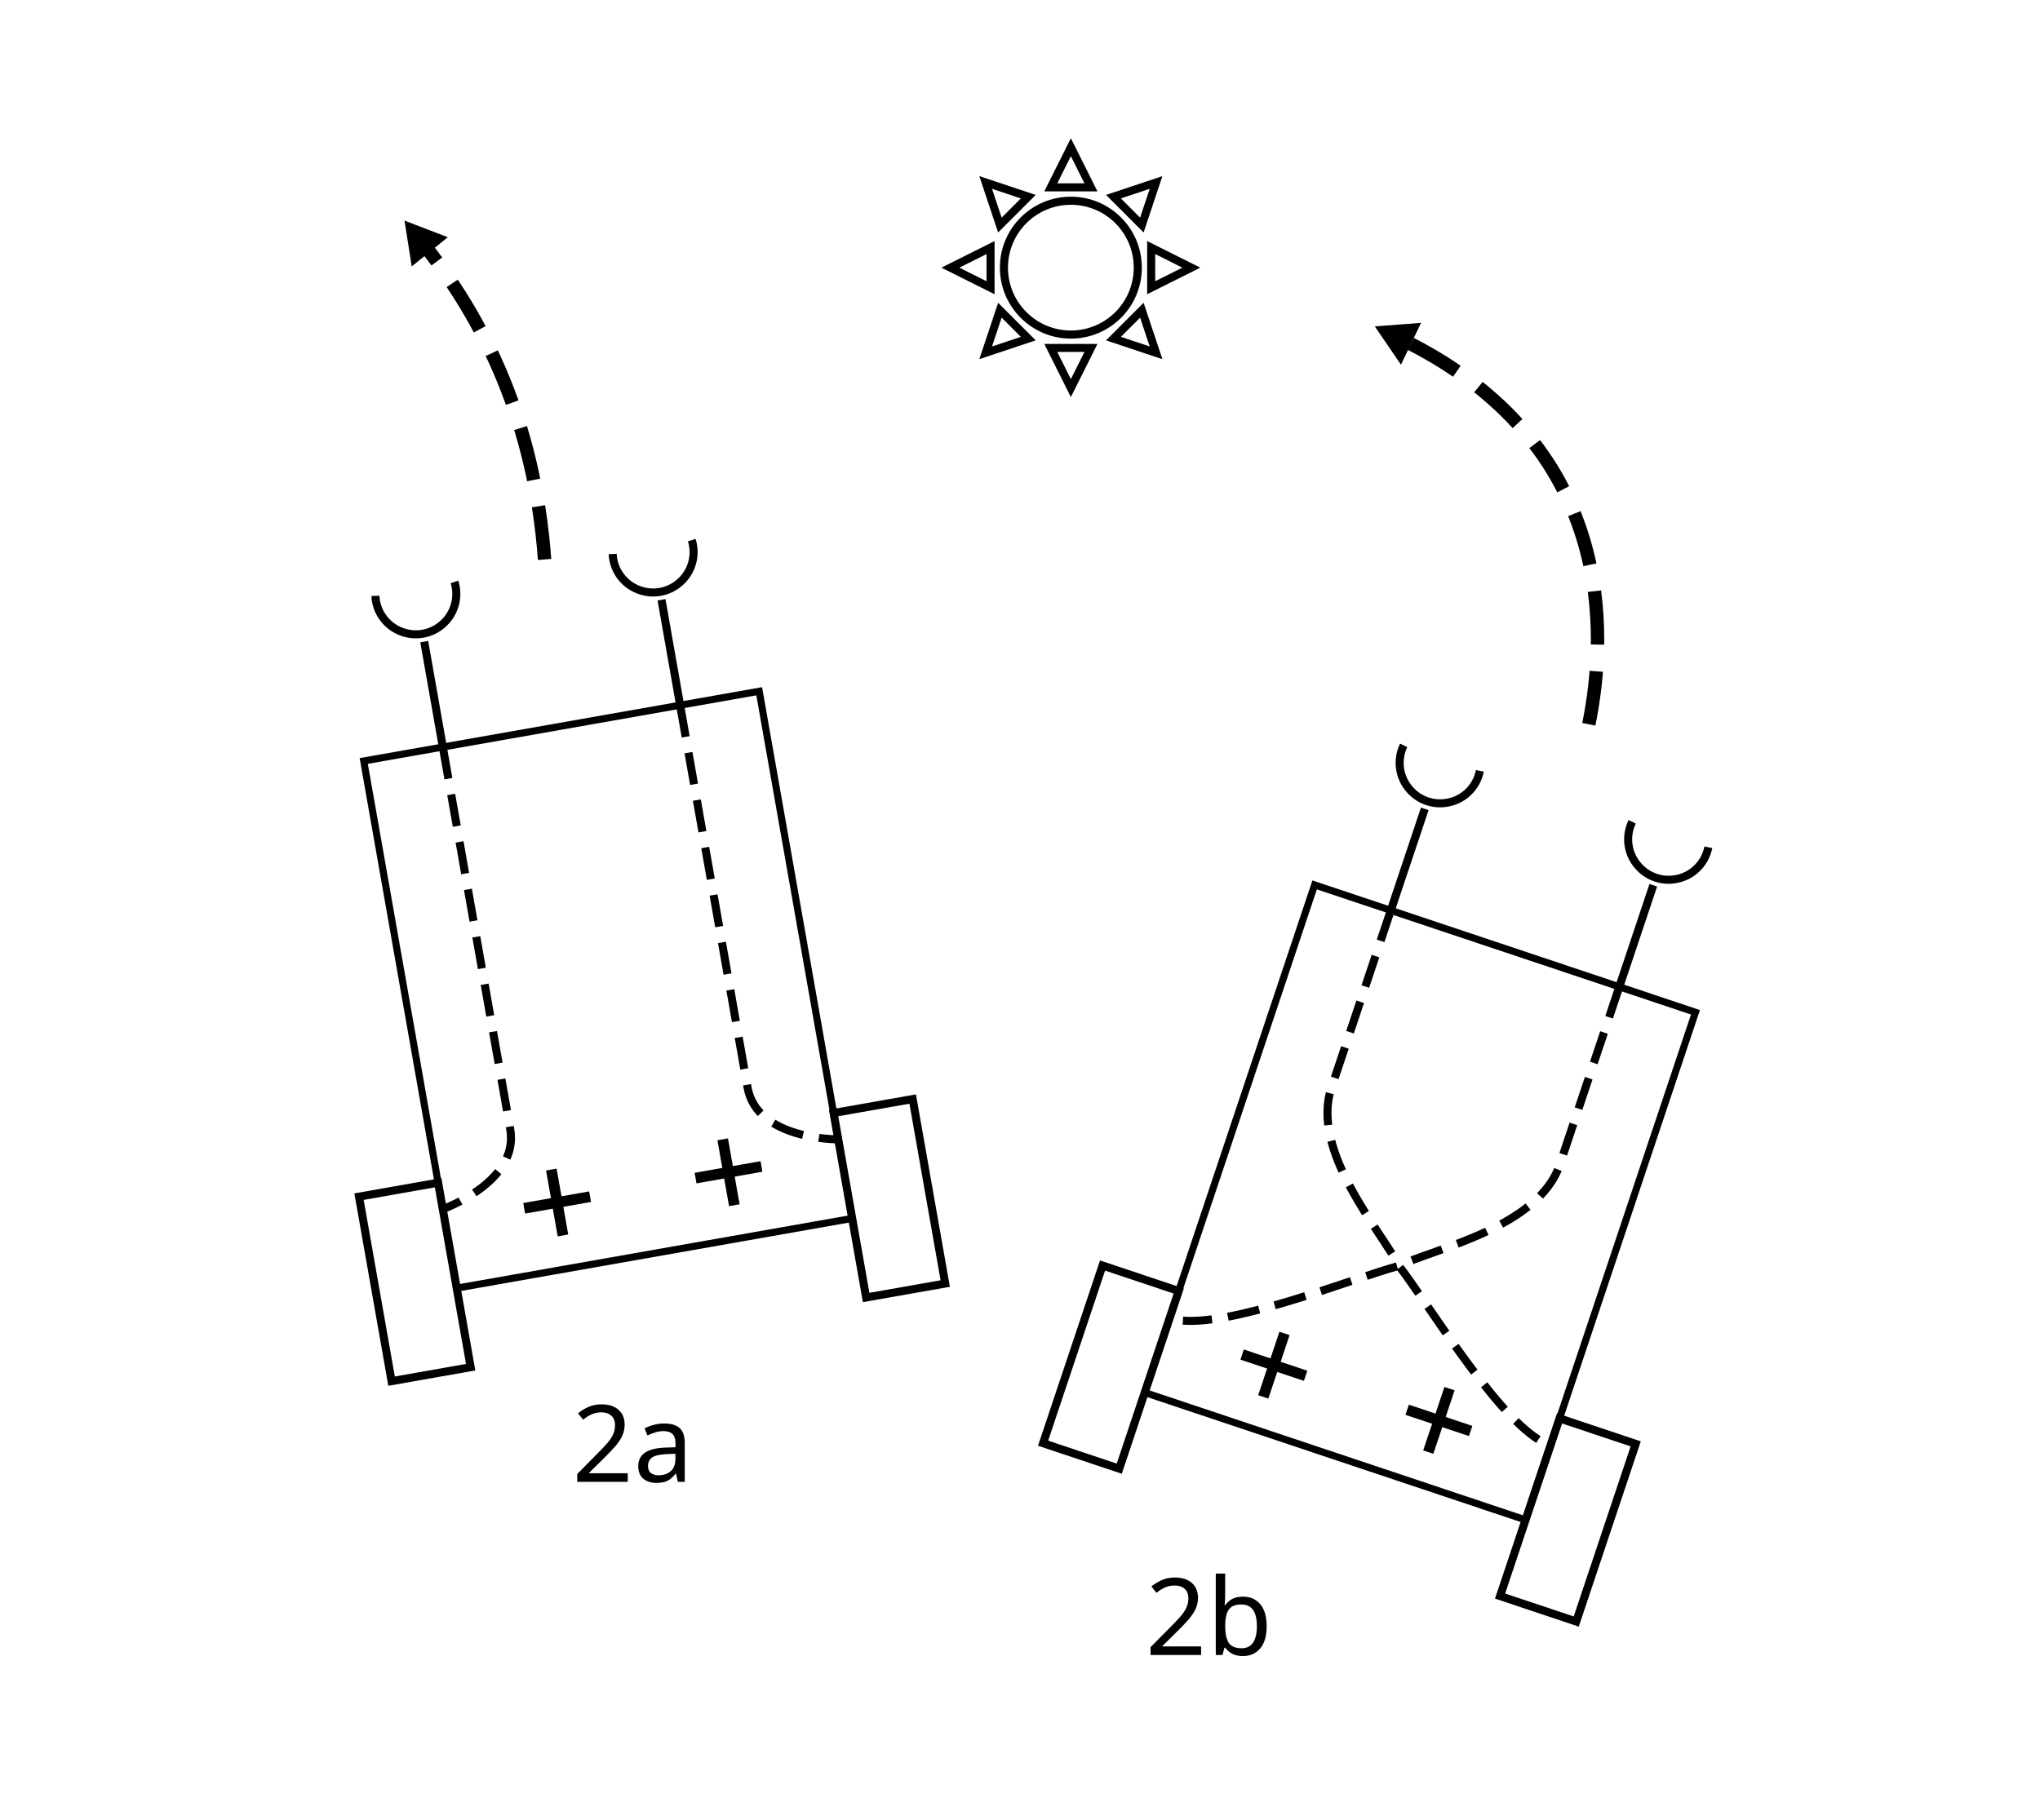
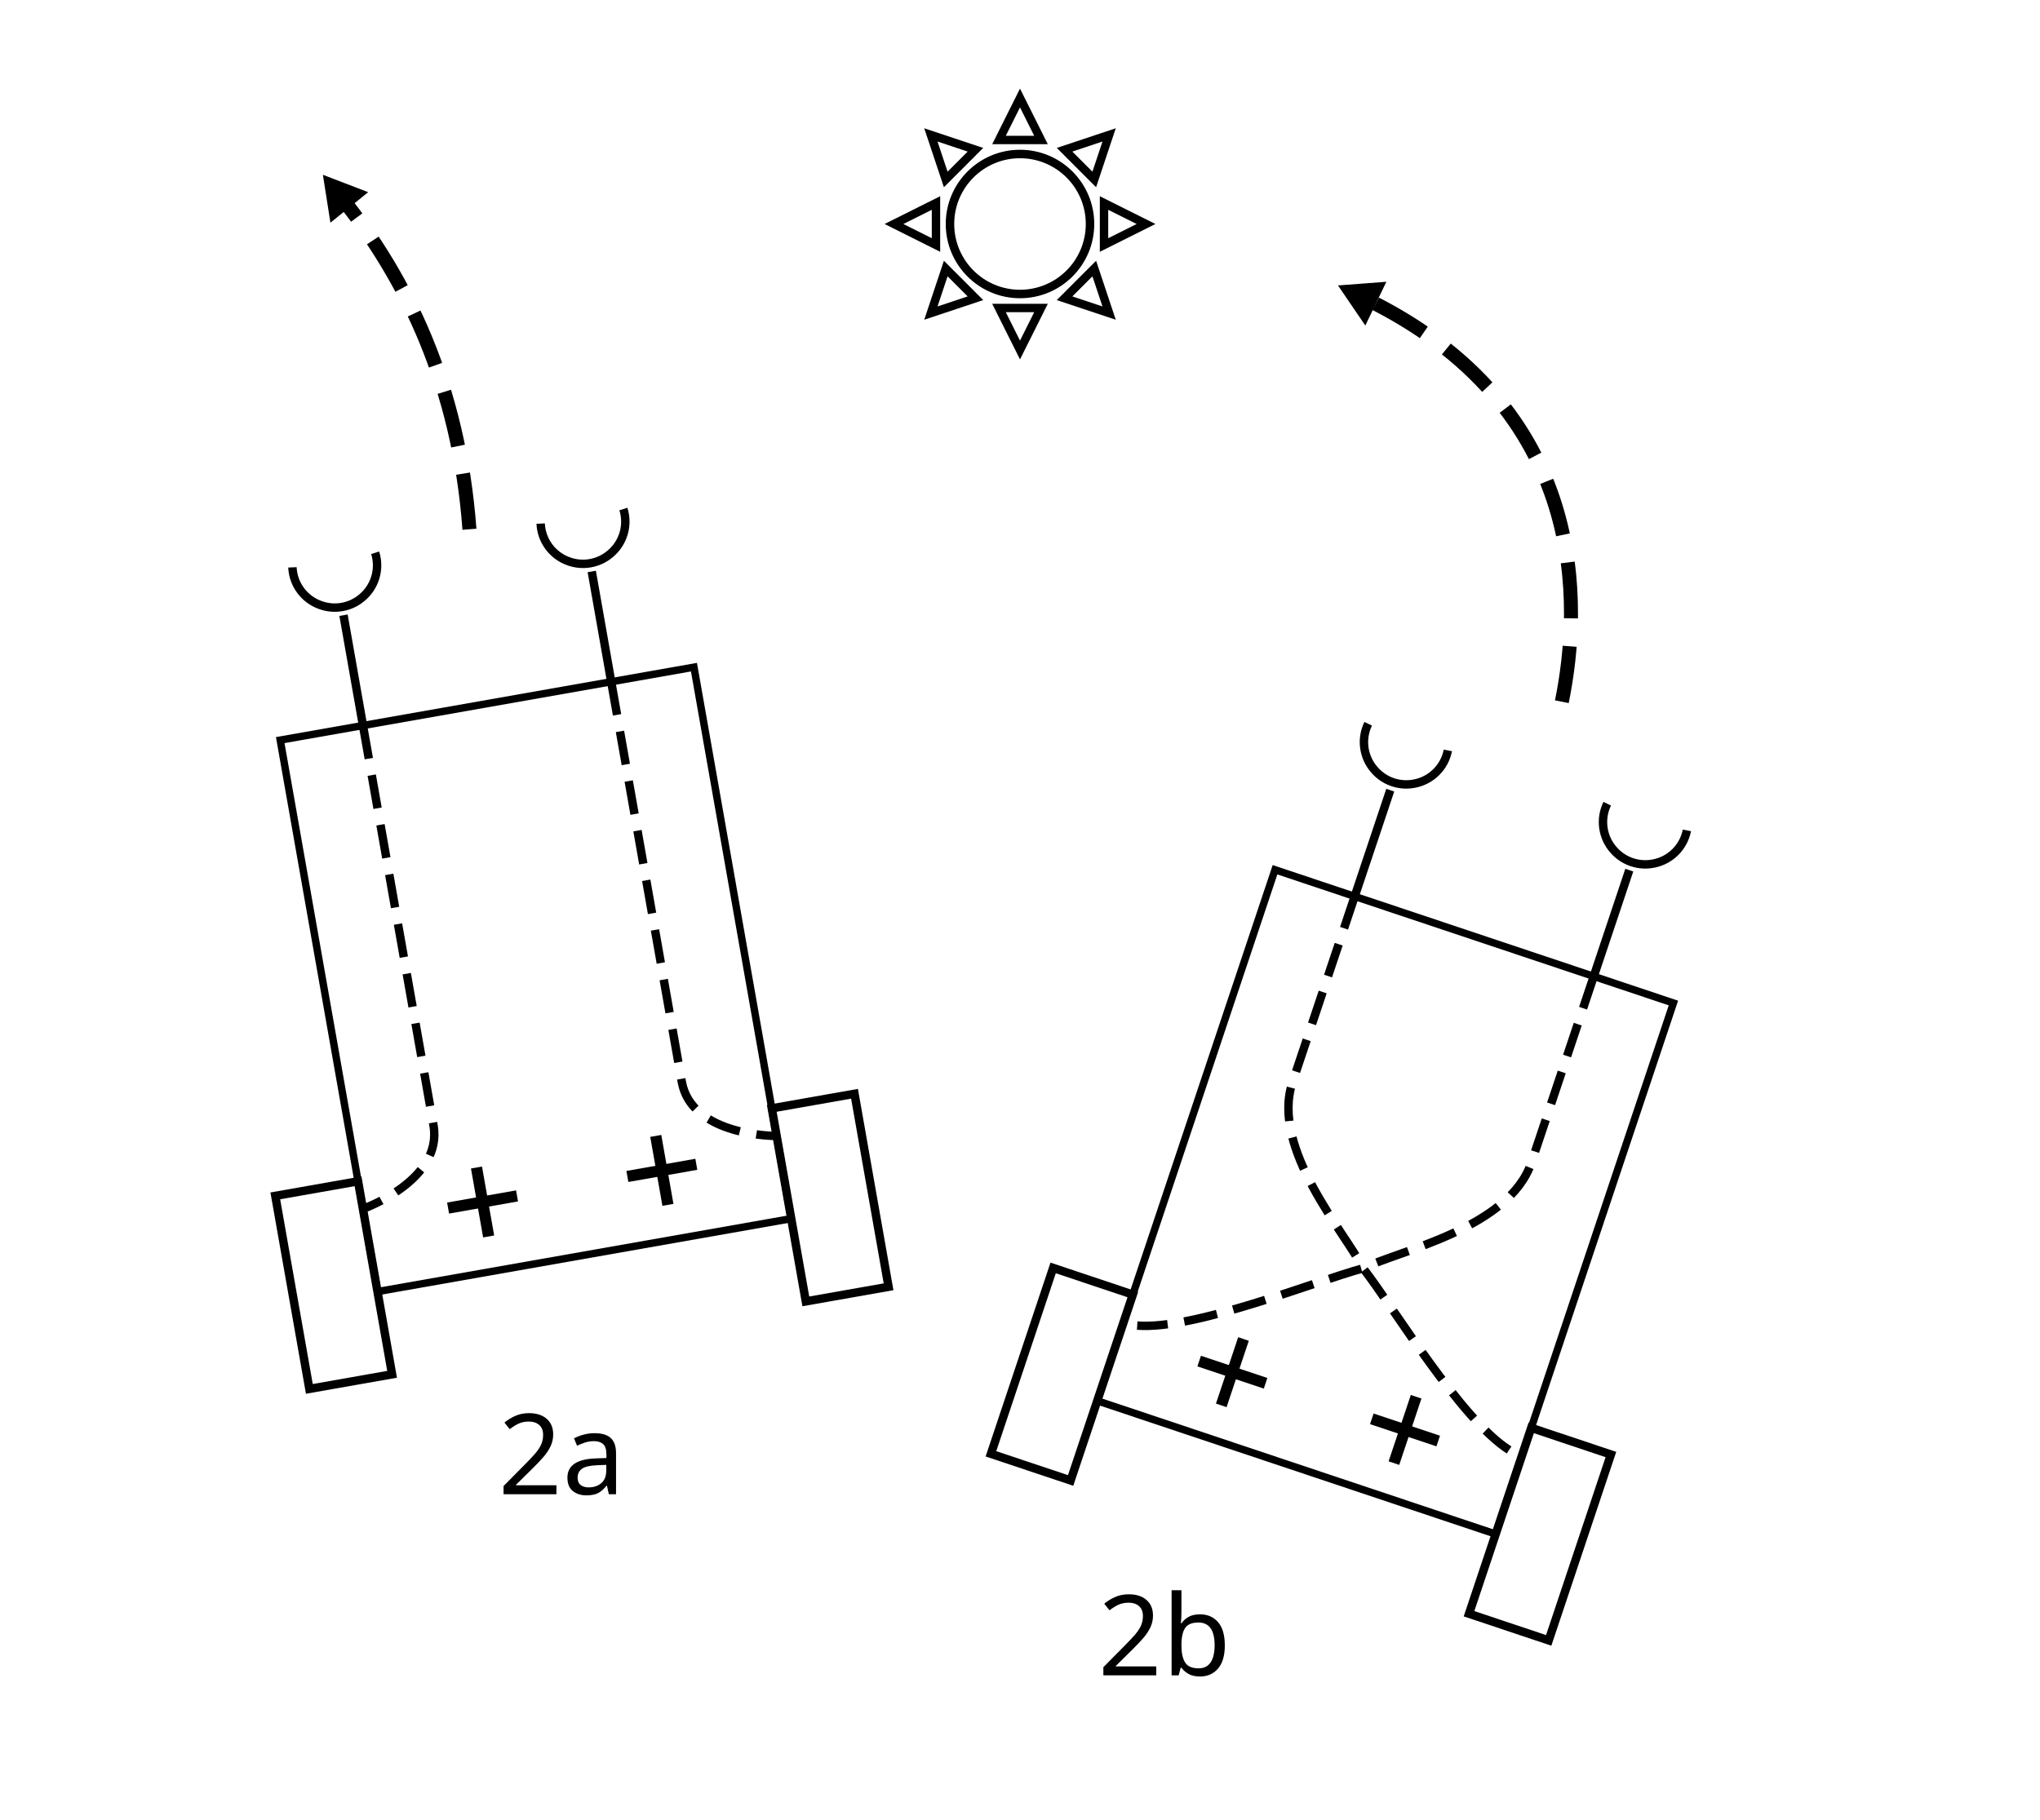
- <svg xmlns="http://www.w3.org/2000/svg" version="1.1" width="762" height="680" id="svg608">
+ <svg xmlns="http://www.w3.org/2000/svg" version="1.1" width="762" height="680" id="svg608" viewBox="250 20 300 650">
  <defs id="defs612">
    <marker style="overflow:visible" id="marker6059" refX="0" refY="0" orient="auto-start-reverse" markerWidth="3" markerHeight="3.468" viewBox="0 0 5.324 6.155" preserveAspectRatio="xMidYMid">
      <path transform="scale(0.5)" style="fill:context-stroke;fill-rule:evenodd;stroke:context-stroke;stroke-width:1pt" d="M 5.77,0 -2.88,5 V -5 Z" id="path6057" />
    </marker>
    <marker style="overflow:visible" id="TriangleStart" refX="0" refY="0" orient="auto-start-reverse" markerWidth="3" markerHeight="3.468" viewBox="0 0 5.324 6.155" preserveAspectRatio="xMidYMid">
      <path transform="scale(0.5)" style="fill:context-stroke;fill-rule:evenodd;stroke:context-stroke;stroke-width:1pt" d="M 5.77,0 -2.88,5 V -5 Z" id="path135" />
    </marker>
  </defs>
  <g id="2a" transform="rotate(-10,-57.40209,2398.198)">
    <rect style="fill:none;stroke:#000000;stroke-width:2.641;stroke-dasharray:none;stroke-opacity:1" id="rect941" width="150" height="200" x="500" y="350" />
    <rect style="fill:none;stroke:#000000;stroke-width:3;stroke-dasharray:none;stroke-opacity:1" id="rect5397" width="30" height="70" x="470" y="510" />
    <rect style="fill:none;stroke:#000000;stroke-width:3;stroke-dasharray:none;stroke-opacity:1" id="rect5397-6" width="30" height="70" x="650" y="510" />
    <path style="fill:none;stroke:#000000;stroke-width:3;stroke-linecap:butt;stroke-linejoin:miter;stroke-dasharray:none;stroke-opacity:1" d="M 530,350 V 310" id="path5421" />
    <path style="fill:none;stroke:#000000;stroke-width:3;stroke-dasharray:none;stroke-opacity:1" id="path5583" d="m 545,290 a 15,15 0 0 1 -7.5,15 15,15 0 0 1 -15,0 15,15 0 0 1 -7.5,-15" />
    <path style="fill:none;stroke:#000000;stroke-width:3;stroke-linecap:butt;stroke-linejoin:miter;stroke-dasharray:none;stroke-opacity:1" d="M 620,350 V 310" id="path5421-3" />
    <path style="fill:none;stroke:#000000;stroke-width:3;stroke-dasharray:none;stroke-opacity:1" id="path5583-0" d="m 635,290 a 15,15 0 0 1 -7.5,15 15,15 0 0 1 -15,0 15,15 0 0 1 -7.5,-15" />
    <path style="fill:none;stroke:#000000;stroke-width:3;stroke-linecap:butt;stroke-linejoin:miter;stroke-dasharray:12, 6;stroke-dashoffset:0;stroke-opacity:1" d="m 530,350 c 0,0 0,125 0,145 0,20 -30,25 -30,25 0,0 0,0 0,0" id="path5621" />
    <path style="fill:none;stroke:#000000;stroke-width:3;stroke-linecap:butt;stroke-linejoin:miter;stroke-dasharray:12, 6;stroke-dashoffset:0;stroke-opacity:1" d="m 620,350 c 0,0 0,125 0,145 0,20 30,25 30,25 0,0 0,0 0,0" id="path5621-4" />
    <g id="cross-1">
      <path style="fill:none;stroke:#000000;stroke-width:4px;stroke-linecap:butt;stroke-linejoin:miter;stroke-opacity:1" d="m 530,525 c 25,0 25,0 25,0" id="path5647" />
      <path style="fill:none;stroke:#000000;stroke-width:4px;stroke-linecap:butt;stroke-linejoin:miter;stroke-opacity:1" d="m 542.5,512.5 c 0,25 0,25 0,25" id="path5649" />
    </g>
    <g id="cross-2">
      <path style="fill:none;stroke:#000000;stroke-width:4px;stroke-linecap:butt;stroke-linejoin:miter;stroke-opacity:1" d="m 595,525 c 25,0 25,0 25,0" id="path9261" />
      <path style="fill:none;stroke:#000000;stroke-width:4px;stroke-linecap:butt;stroke-linejoin:miter;stroke-opacity:1" d="m 607.5,512.5 c 0,25 0,25 0,25" id="path9263" />
    </g>
  </g>
  <g id="2b" transform="rotate(18.5,555,312.8485)">
    <rect style="fill:none;stroke:#000000;stroke-width:2.641;stroke-dasharray:none;stroke-opacity:1" id="rect10067" width="150" height="200" x="500" y="350" />
    <rect style="fill:none;stroke:#000000;stroke-width:3;stroke-dasharray:none;stroke-opacity:1" id="rect10069" width="30" height="70" x="470" y="510" />
    <rect style="fill:none;stroke:#000000;stroke-width:3;stroke-dasharray:none;stroke-opacity:1" id="rect10071" width="30" height="70" x="650" y="510" />
    <path style="fill:none;stroke:#000000;stroke-width:3;stroke-linecap:butt;stroke-linejoin:miter;stroke-dasharray:none;stroke-opacity:1" d="M 530,350 V 310" id="path10073" />
    <path style="fill:none;stroke:#000000;stroke-width:3;stroke-dasharray:none;stroke-opacity:1" id="path10075" d="m 545,290 a 15,15 0 0 1 -7.5,15 15,15 0 0 1 -15,0 15,15 0 0 1 -7.5,-15" />
    <path style="fill:none;stroke:#000000;stroke-width:3;stroke-linecap:butt;stroke-linejoin:miter;stroke-dasharray:none;stroke-opacity:1" d="M 620,350 V 310" id="path10077" />
    <path style="fill:none;stroke:#000000;stroke-width:3;stroke-dasharray:none;stroke-opacity:1" id="path10079" d="m 635,290 a 15,15 0 0 1 -7.5,15 15,15 0 0 1 -15,0 15,15 0 0 1 -7.5,-15" />
    <path style="fill:none;stroke:#000000;stroke-width:3;stroke-linecap:butt;stroke-linejoin:miter;stroke-dasharray:12, 6;stroke-dashoffset:0;stroke-opacity:1" d="m 530,350 v 70 c 0,25 35,45 45,55 15,10 50,40 70,45" id="path5621-4-0" />
    <path style="fill:none;stroke:#000000;stroke-width:3;stroke-linecap:butt;stroke-linejoin:miter;stroke-dasharray:12, 6;stroke-dashoffset:0;stroke-opacity:1" d="m 620,350 v 70 c 0,25 -35,45 -45,55 -15,10 -50,40 -70,45" id="path10082" />
    <g id="cross-3">
      <path style="fill:none;stroke:#000000;stroke-width:4px;stroke-linecap:butt;stroke-linejoin:miter;stroke-opacity:1" d="m 530,525 c 25,0 25,0 25,0" id="path10084" />
      <path style="fill:none;stroke:#000000;stroke-width:4px;stroke-linecap:butt;stroke-linejoin:miter;stroke-opacity:1" d="m 542.5,512.5 c 0,25 0,25 0,25" id="path10086" />
    </g>
    <g id="cross-4">
      <path style="fill:none;stroke:#000000;stroke-width:4px;stroke-linecap:butt;stroke-linejoin:miter;stroke-opacity:1" d="m 595,525 c 25,0 25,0 25,0" id="path10089" />
      <path style="fill:none;stroke:#000000;stroke-width:4px;stroke-linecap:butt;stroke-linejoin:miter;stroke-opacity:1" d="m 607.5,512.5 c 0,25 0,25 0,25" id="path10091" />
    </g>
  </g>
  <circle style="fill:none;stroke:#000000;stroke-width:3.026;stroke-dasharray:none;stroke-dashoffset:0;stroke-opacity:1" id="path5651" cx="400" cy="100" r="25" />
  <path style="fill:none;stroke:#000000;stroke-width:3px;stroke-linecap:butt;stroke-linejoin:miter;stroke-opacity:1" d="m 392.5,130 c 15,0 15,0 15,0 l -7.5,15 z" id="path5653" />
  <path style="fill:none;stroke:#000000;stroke-width:3px;stroke-linecap:butt;stroke-linejoin:miter;stroke-opacity:1" d="m 430,107.5 c 0,-15 0,-15 0,-15 l 15,7.5 z" id="path11471" />
  <path style="fill:none;stroke:#000000;stroke-width:3px;stroke-linecap:butt;stroke-linejoin:miter;stroke-opacity:1" d="m 392.5,70 c 15,0 15,0 15,0 L 400,55 Z" id="path11473" />
  <path style="fill:none;stroke:#000000;stroke-width:3px;stroke-linecap:butt;stroke-linejoin:miter;stroke-opacity:1" d="m 370,107.5 c 0,-15 0,-15 0,-15 l -15,7.5 z" id="path11030" />
  <path style="fill:none;stroke:#000000;stroke-width:3px;stroke-linecap:butt;stroke-linejoin:miter;stroke-opacity:1" d="m 415.91,126.516 c 10.607,-10.607 10.607,-10.607 10.607,-10.607 l 5.303,15.91 z" id="path11476" />
  <path style="fill:none;stroke:#000000;stroke-width:3px;stroke-linecap:butt;stroke-linejoin:miter;stroke-opacity:1" d="M 426.517,84.09 C 415.91,73.483 415.91,73.483 415.91,73.483 l 15.91,-5.303 z" id="path11248" />
  <path style="fill:none;stroke:#000000;stroke-width:3px;stroke-linecap:butt;stroke-linejoin:miter;stroke-opacity:1" d="M 373.483,84.09 C 384.09,73.483 384.09,73.483 384.09,73.483 L 368.18,68.18 Z" id="path11250" />
  <path style="fill:none;stroke:#000000;stroke-width:3px;stroke-linecap:butt;stroke-linejoin:miter;stroke-opacity:1" d="m 384.09,126.516 c -10.607,-10.607 -10.607,-10.607 -10.607,-10.607 l -5.303,15.91 z" id="path11480" />
  <path style="fill:none;stroke:#000000;stroke-width:5;stroke-linecap:butt;stroke-linejoin:miter;stroke-dasharray:20, 10;stroke-dashoffset:0;stroke-opacity:1;marker-end:url(#TriangleStart)" d="M 593.468,270.607 C 600.311,237.014 604.044,165.474 522.551,126.283" id="path5666" />
  <path style="fill:none;stroke:#000000;stroke-width:5;stroke-linecap:butt;stroke-linejoin:miter;stroke-dasharray:20, 10;stroke-dashoffset:0;stroke-opacity:1;marker-end:url(#marker6059)" d="M 203.421,209.02 C 199.689,158.009 181.026,119.44 157.387,90.202" id="path6049" />
  <text xml:space="preserve" style="font-size:40px;line-height:1.25;font-family:sans-serif;text-align:center;text-anchor:middle" x="251.944" y="553.655" id="text11668">
    <tspan id="tspan11666" x="251.944" y="553.655">2a</tspan>
  </text>
  <text xml:space="preserve" style="font-size:40px;line-height:1.25;font-family:sans-serif;text-align:center;text-anchor:middle" x="467.185" y="618.351" id="text11684">
    <tspan id="tspan11682" x="467.185" y="618.351">2b</tspan>
  </text>
</svg>
